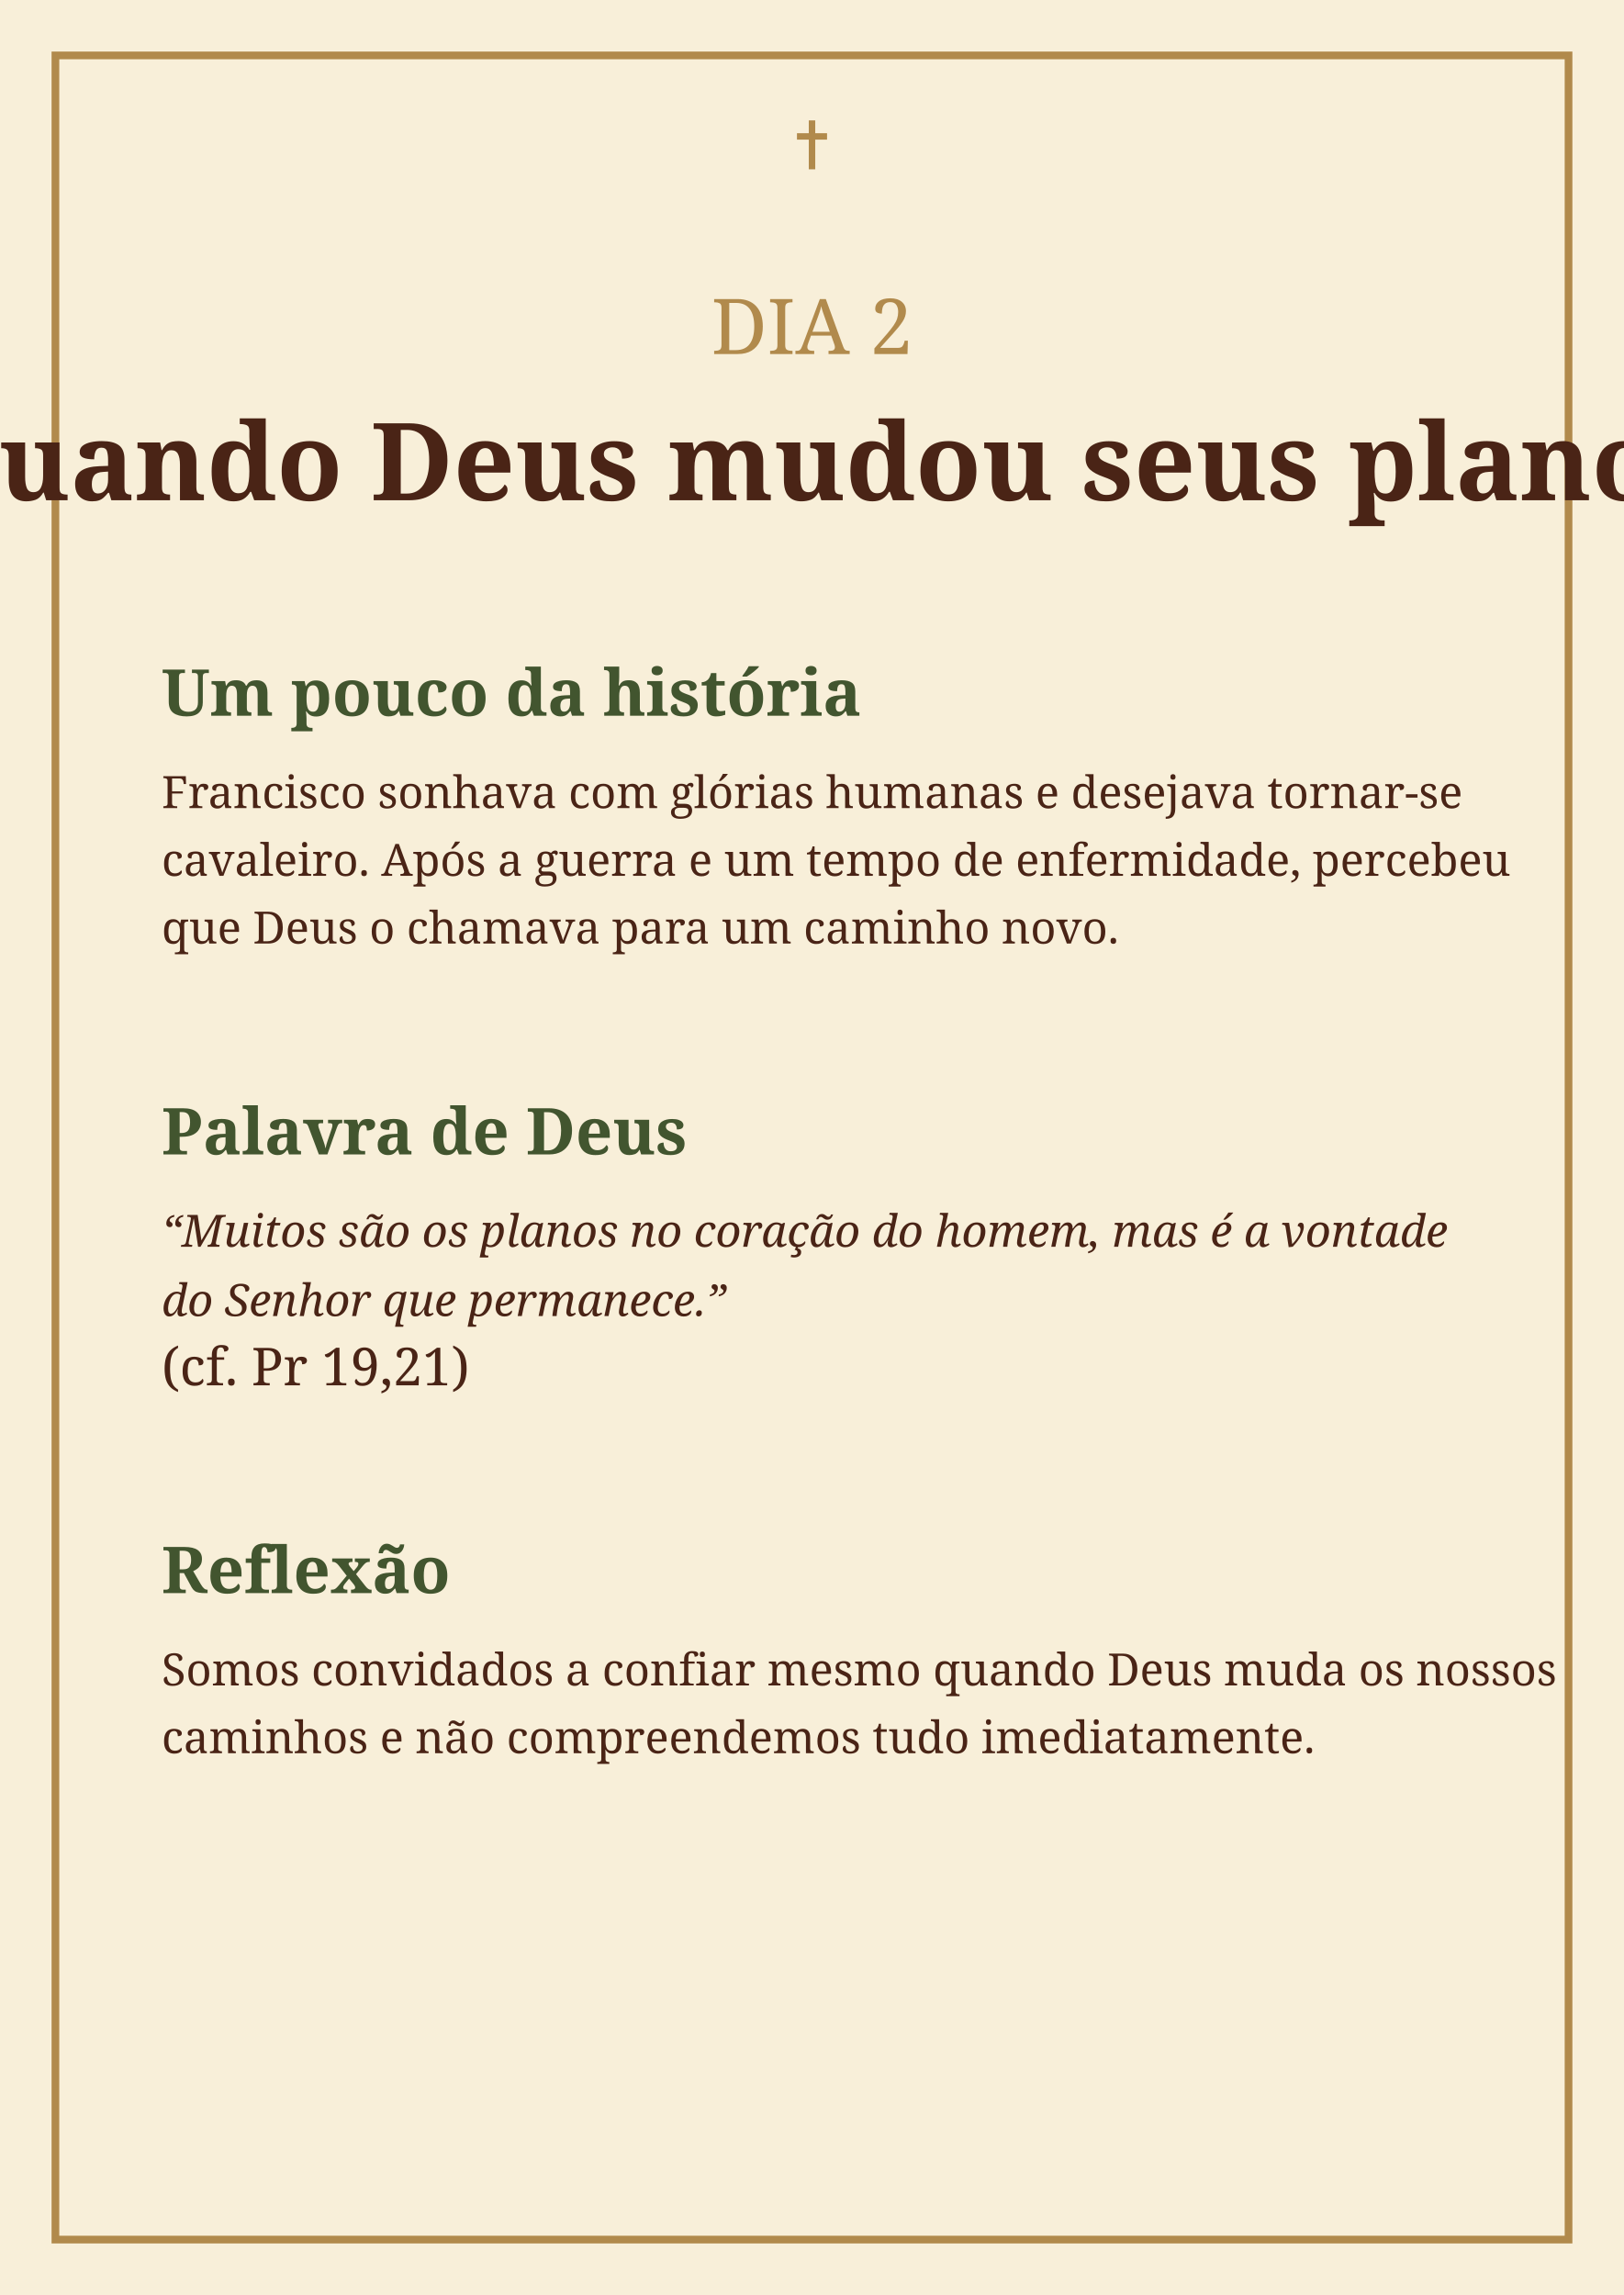
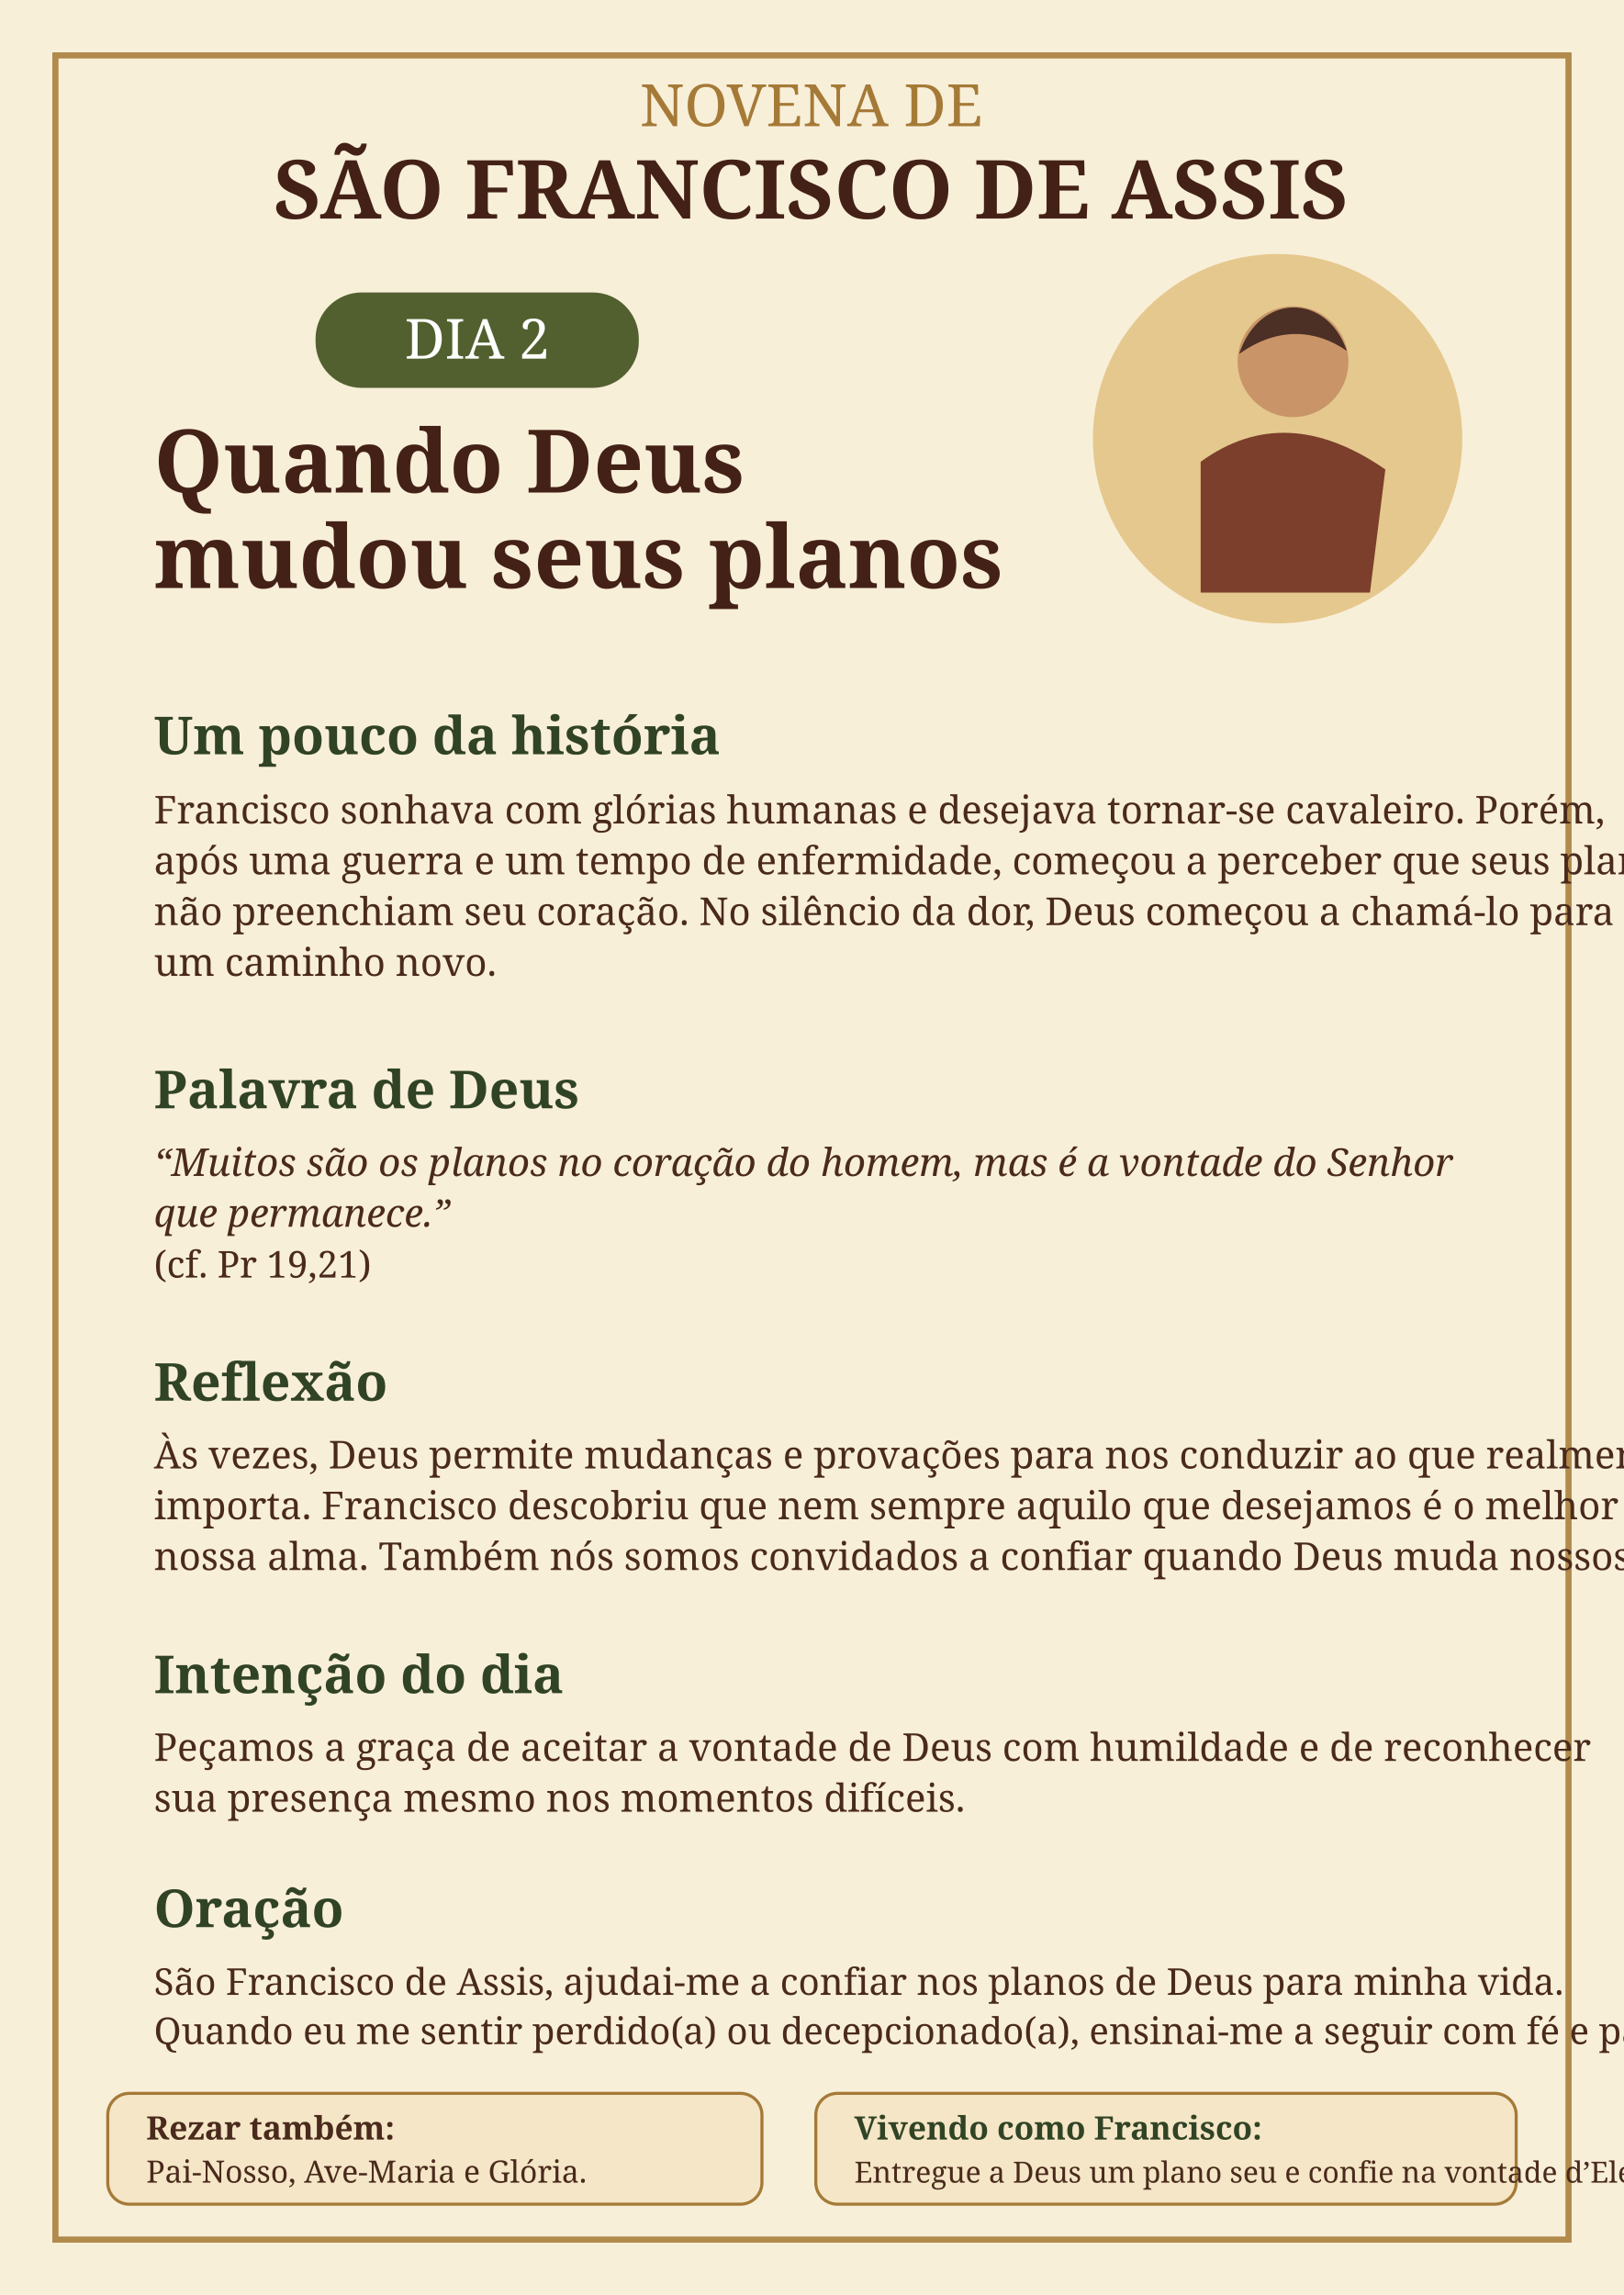
<svg xmlns="http://www.w3.org/2000/svg" width="1055" height="1491" viewBox="0 0 1055 1491">
  <rect width="1055" height="1491" fill="#f8efd9" />
-   <rect x="36" y="36" width="983" height="1419" fill="none" stroke="#b18a4c" stroke-width="5" />
-   <text x="527.5" y="110" text-anchor="middle" font-family="Georgia,serif" font-size="46" fill="#b18a4c">✝</text>
-   <text x="527.5" y="230" text-anchor="middle" font-family="Georgia,serif" font-size="50" fill="#b18a4c">DIA 2</text>
-   <text x="527.5" y="325" text-anchor="middle" font-family="Georgia,serif" font-size="70" font-weight="700" fill="#4a2416">Quando Deus mudou seus planos</text>
-   <text x="105" y="465" font-family="Georgia,serif" font-size="42" font-weight="700" fill="#42552f">Um pouco da história</text>
-   <text x="105" y="525" font-family="Georgia,serif" font-size="29" fill="#4a2416">
-     <tspan x="105">Francisco sonhava com glórias humanas e desejava tornar-se</tspan>
-     <tspan x="105" dy="44">cavaleiro. Após a guerra e um tempo de enfermidade, percebeu</tspan>
-     <tspan x="105" dy="44">que Deus o chamava para um caminho novo.</tspan>
-   </text>
-   <text x="105" y="750" font-family="Georgia,serif" font-size="42" font-weight="700" fill="#42552f">Palavra de Deus</text>
-   <text x="105" y="810" font-family="Georgia,serif" font-size="29" font-style="italic" fill="#4a2416">“Muitos são os planos no coração do homem, mas é a vontade</text>
-   <text x="105" y="855" font-family="Georgia,serif" font-size="29" font-style="italic" fill="#4a2416">do Senhor que permanece.”</text>
-   <text x="105" y="900" font-family="Georgia,serif" font-size="34" fill="#4a2416">(cf. Pr 19,21)</text>
-   <text x="105" y="1035" font-family="Georgia,serif" font-size="42" font-weight="700" fill="#42552f">Reflexão</text>
-   <text x="105" y="1095" font-family="Georgia,serif" font-size="29" fill="#4a2416">
-     <tspan x="105">Somos convidados a confiar mesmo quando Deus muda os nossos</tspan>
-     <tspan x="105" dy="44">caminhos e não compreendemos tudo imediatamente.</tspan>
-   </text>
+   <rect x="36" y="36" width="983" height="1419" fill="none" stroke="#b18a4c" stroke-width="4" />
+   <text x="527" y="82" text-anchor="middle" font-family="Georgia,serif" font-size="38" fill="#a57a37">NOVENA DE</text>
+   <text x="527" y="142" text-anchor="middle" font-family="Georgia,serif" font-size="53" font-weight="700" fill="#442116">SÃO FRANCISCO DE ASSIS</text>
+   <rect x="205" y="190" width="210" height="62" rx="30" fill="#52602f" />
+   <text x="310" y="233" text-anchor="middle" font-family="Georgia,serif" font-size="36" fill="#fff">DIA 2</text>
+   <text x="100" y="320" font-family="Georgia,serif" font-size="57" font-weight="700" fill="#442116">Quando Deus</text>
+   <text x="100" y="382" font-family="Georgia,serif" font-size="57" font-weight="700" fill="#442116">mudou seus planos</text>
+   <circle cx="830" cy="285" r="120" fill="#e5c88d" />
+   <circle cx="840" cy="235" r="36" fill="#c99568" />
+   <path d="M805 230 C818 190 862 190 875 228 C855 214 830 212 805 230Z" fill="#4c2f25" />
+   <path d="M780 300 Q835 260 900 305 L890 385 L780 385Z" fill="#7b3f2c" />
+   <g font-family="Georgia,serif" fill="#4a2a1c">
+     <text x="100" y="490" font-size="34" font-weight="700" fill="#314325">Um pouco da história</text>
+     <text x="100" y="535" font-size="25">Francisco sonhava com glórias humanas e desejava tornar-se cavaleiro. Porém,</text>
+     <text x="100" y="568" font-size="25">após uma guerra e um tempo de enfermidade, começou a perceber que seus planos</text>
+     <text x="100" y="601" font-size="25">não preenchiam seu coração. No silêncio da dor, Deus começou a chamá-lo para</text>
+     <text x="100" y="634" font-size="25">um caminho novo.</text>
+     <text x="100" y="720" font-size="34" font-weight="700" fill="#314325">Palavra de Deus</text>
+     <text x="100" y="764" font-size="25" font-style="italic">“Muitos são os planos no coração do homem, mas é a vontade do Senhor</text>
+     <text x="100" y="797" font-size="25" font-style="italic">que permanece.”</text>
+     <text x="100" y="830" font-size="24">(cf. Pr 19,21)</text>
+     <text x="100" y="910" font-size="34" font-weight="700" fill="#314325">Reflexão</text>
+     <text x="100" y="954" font-size="25">Às vezes, Deus permite mudanças e provações para nos conduzir ao que realmente</text>
+     <text x="100" y="987" font-size="25">importa. Francisco descobriu que nem sempre aquilo que desejamos é o melhor para</text>
+     <text x="100" y="1020" font-size="25">nossa alma. Também nós somos convidados a confiar quando Deus muda nossos caminhos.</text>
+     <text x="100" y="1100" font-size="34" font-weight="700" fill="#314325">Intenção do dia</text>
+     <text x="100" y="1144" font-size="25">Peçamos a graça de aceitar a vontade de Deus com humildade e de reconhecer</text>
+     <text x="100" y="1177" font-size="25">sua presença mesmo nos momentos difíceis.</text>
+     <text x="100" y="1252" font-size="34" font-weight="700" fill="#314325">Oração</text>
+     <text x="100" y="1296" font-size="24">São Francisco de Assis, ajudai-me a confiar nos planos de Deus para minha vida.</text>
+     <text x="100" y="1328" font-size="24">Quando eu me sentir perdido(a) ou decepcionado(a), ensinai-me a seguir com fé e paz. Amém.</text>
+   </g>
+   <rect x="70" y="1360" width="425" height="72" rx="14" fill="#f4e6c6" stroke="#a57a37" stroke-width="2" />
+   <text x="95" y="1390" font-family="Georgia,serif" font-size="21" font-weight="700" fill="#4a2a1c">Rezar também:</text>
+   <text x="95" y="1418" font-family="Georgia,serif" font-size="20" fill="#4a2a1c">Pai-Nosso, Ave-Maria e Glória.</text>
+   <rect x="530" y="1360" width="455" height="72" rx="14" fill="#f4e6c6" stroke="#a57a37" stroke-width="2" />
+   <text x="555" y="1390" font-family="Georgia,serif" font-size="21" font-weight="700" fill="#314325">Vivendo como Francisco:</text>
+   <text x="555" y="1418" font-family="Georgia,serif" font-size="19" fill="#4a2a1c">Entregue a Deus um plano seu e confie na vontade d’Ele.</text>
</svg>
